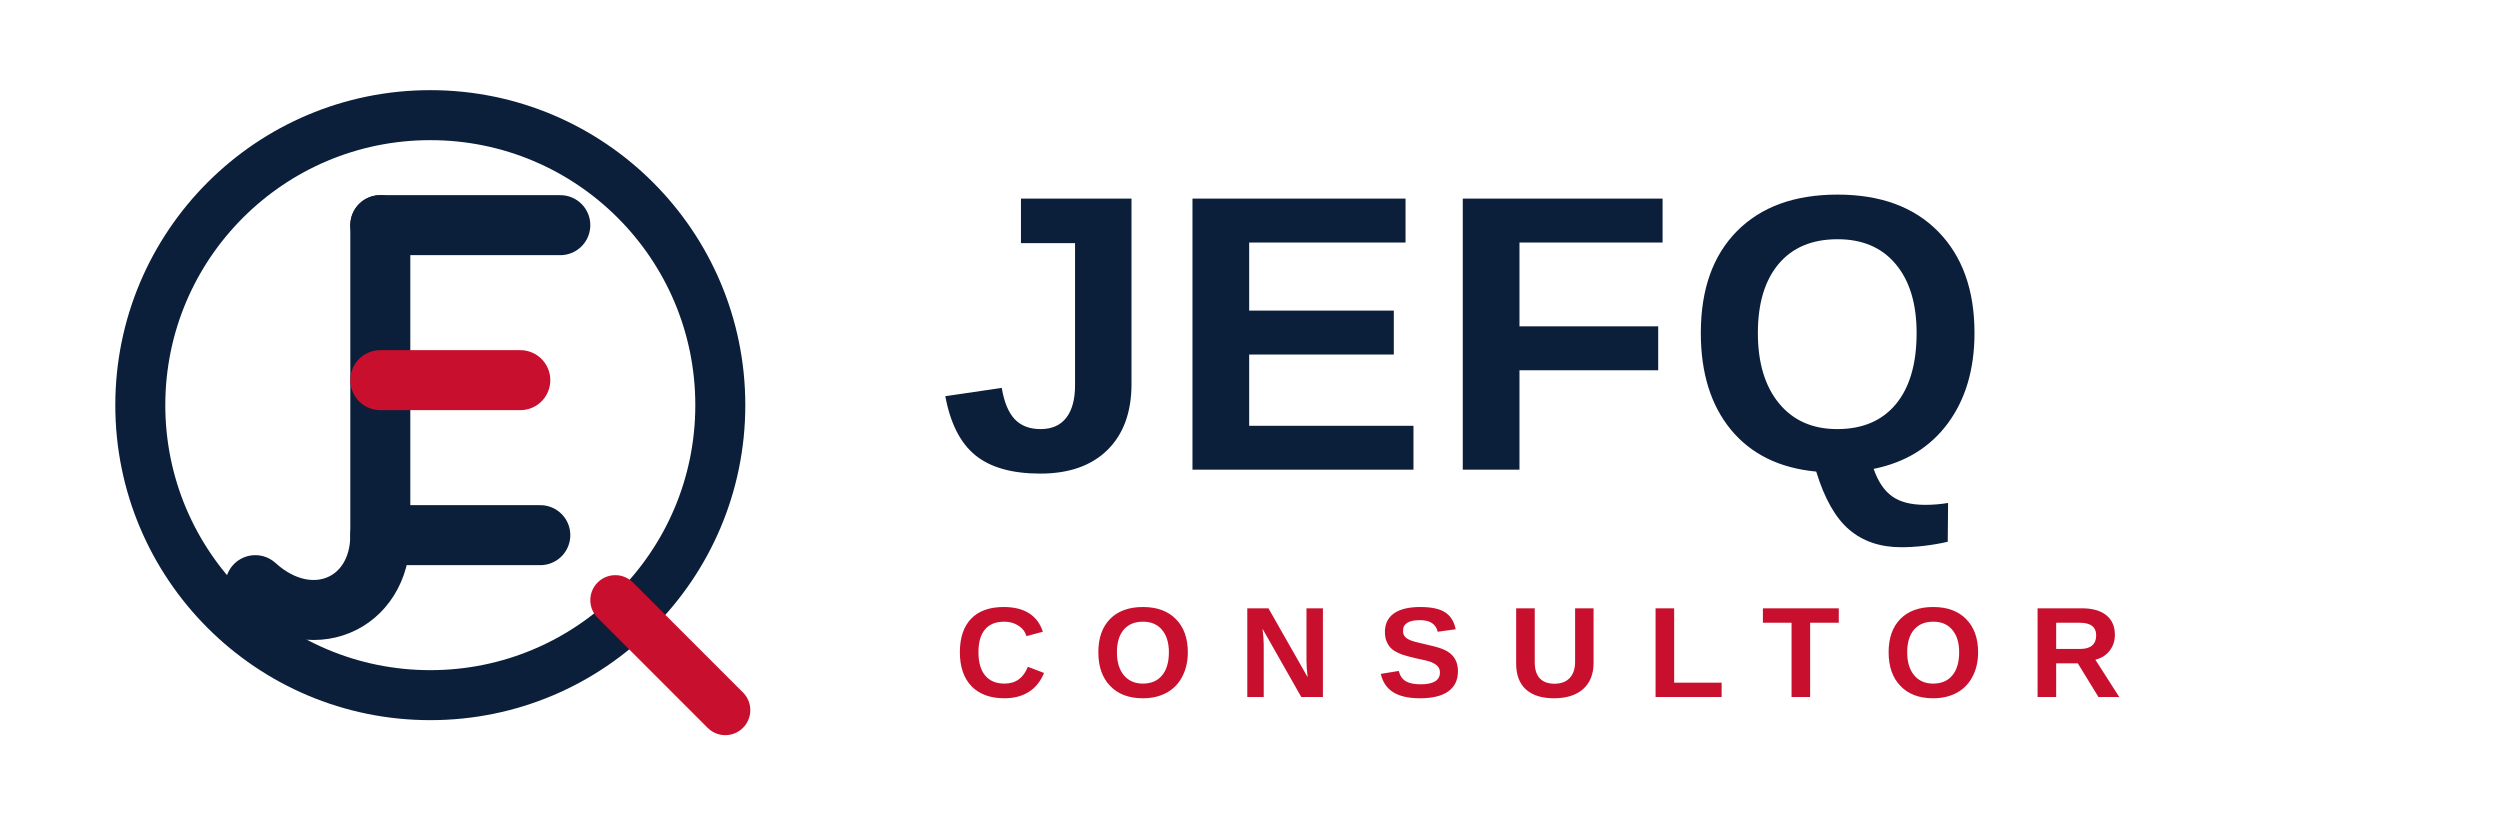
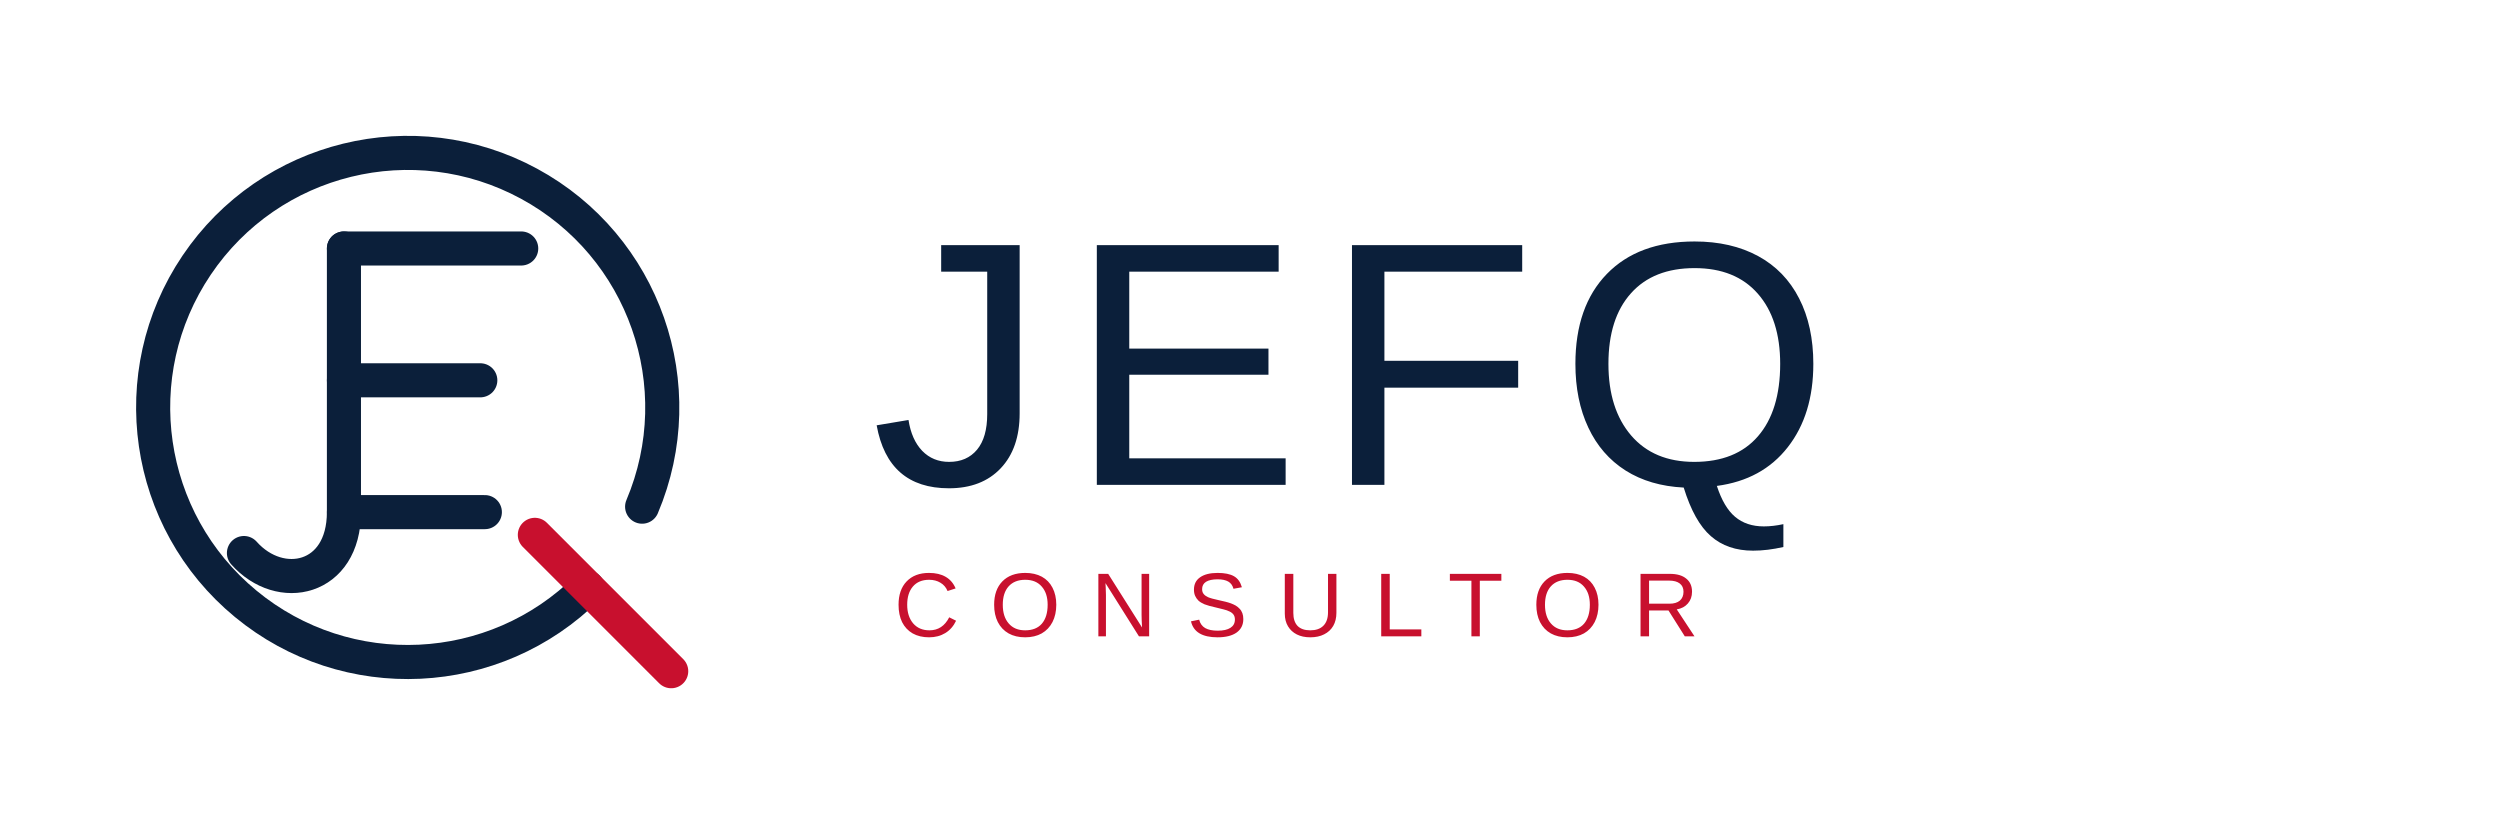
<svg xmlns="http://www.w3.org/2000/svg" viewBox="0 0 330 110" role="img" aria-label="JEFQ Consultor">
-   <g transform="translate(4 2) scale(0.66)">
-     <circle cx="80" cy="78" r="58" fill="none" stroke="#0B1F3A" stroke-width="10" />
-     <path d="M117 117 L139 139" fill="none" stroke="#C8102E" stroke-width="10" stroke-linecap="round" />
-     <path d="M70 42 V104 C70 118 56 124 45 114" fill="none" stroke="#0B1F3A" stroke-width="12" stroke-linecap="round" stroke-linejoin="round" />
-     <path d="M70 42 H106" fill="none" stroke="#0B1F3A" stroke-width="12" stroke-linecap="round" />
-     <path d="M70 73 H98" fill="none" stroke="#C8102E" stroke-width="12" stroke-linecap="round" />
-     <path d="M70 104 H102" fill="none" stroke="#0B1F3A" stroke-width="12" stroke-linecap="round" />
+   <g transform="translate(7 7) scale(0.60)" fill="none" stroke-width="7.5" stroke-linecap="round" stroke-linejoin="round">
+     <path d="M117.6 117.6 A56 56 0 1 1 129.6 99.8" stroke="#0B1F3A" />
+     <path d="M64 43 V101 C64 116 50 119 42 110" stroke="#0B1F3A" />
+     <path d="M64 43 H103 M64 72 H94 M64 101 H95" stroke="#0B1F3A" />
+     <path d="M106 106 L136 136" stroke="#C8102E" />
  </g>
-   <text x="124" y="62" font-family="Arial, Helvetica, sans-serif" font-size="52" font-weight="800" fill="#0B1F3A" letter-spacing="1">JEFQ</text>
-   <text x="126" y="92" font-family="Arial, Helvetica, sans-serif" font-size="17" font-weight="700" fill="#C8102E" letter-spacing="6">CONSULTOR</text>
+   <text x="115" y="64" font-family="Montserrat, Arial, sans-serif" font-size="46" font-weight="500" letter-spacing="3" fill="#0B1F3A">JEFQ</text>
+   <text x="118" y="84" font-family="Montserrat, Arial, sans-serif" font-size="12" font-weight="500" letter-spacing="4" fill="#C8102E">CONSULTOR</text>
</svg>
